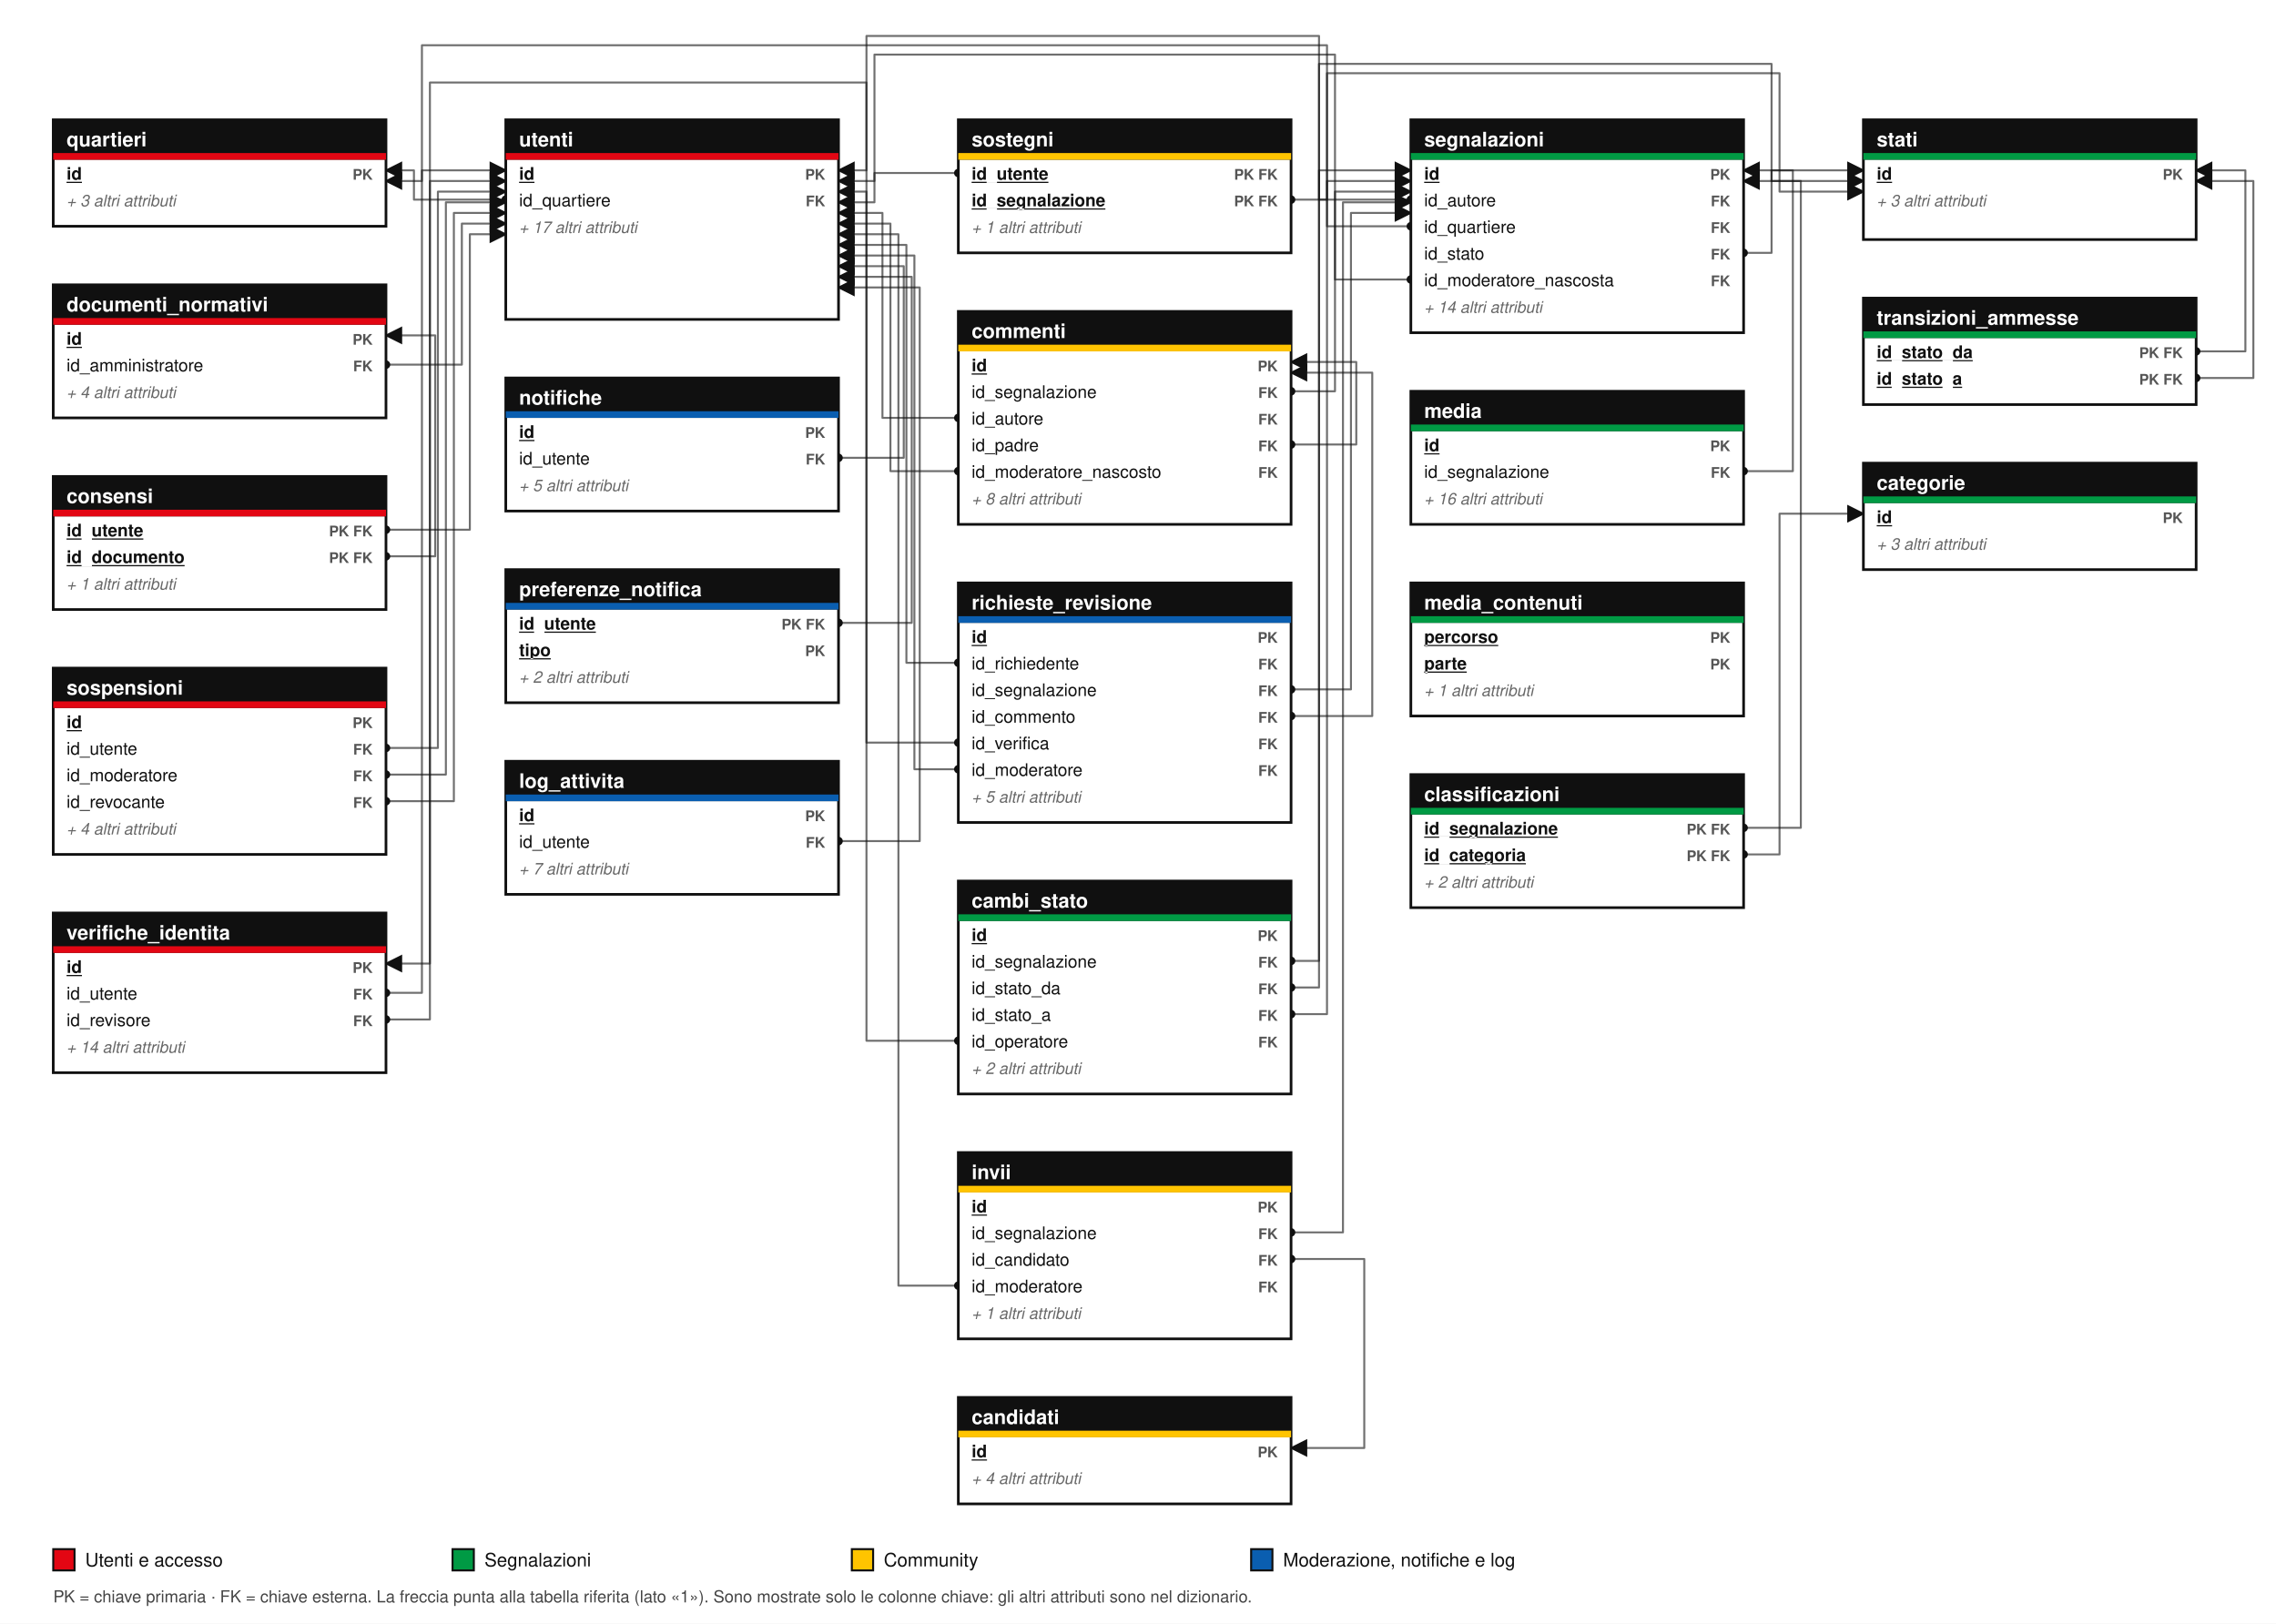
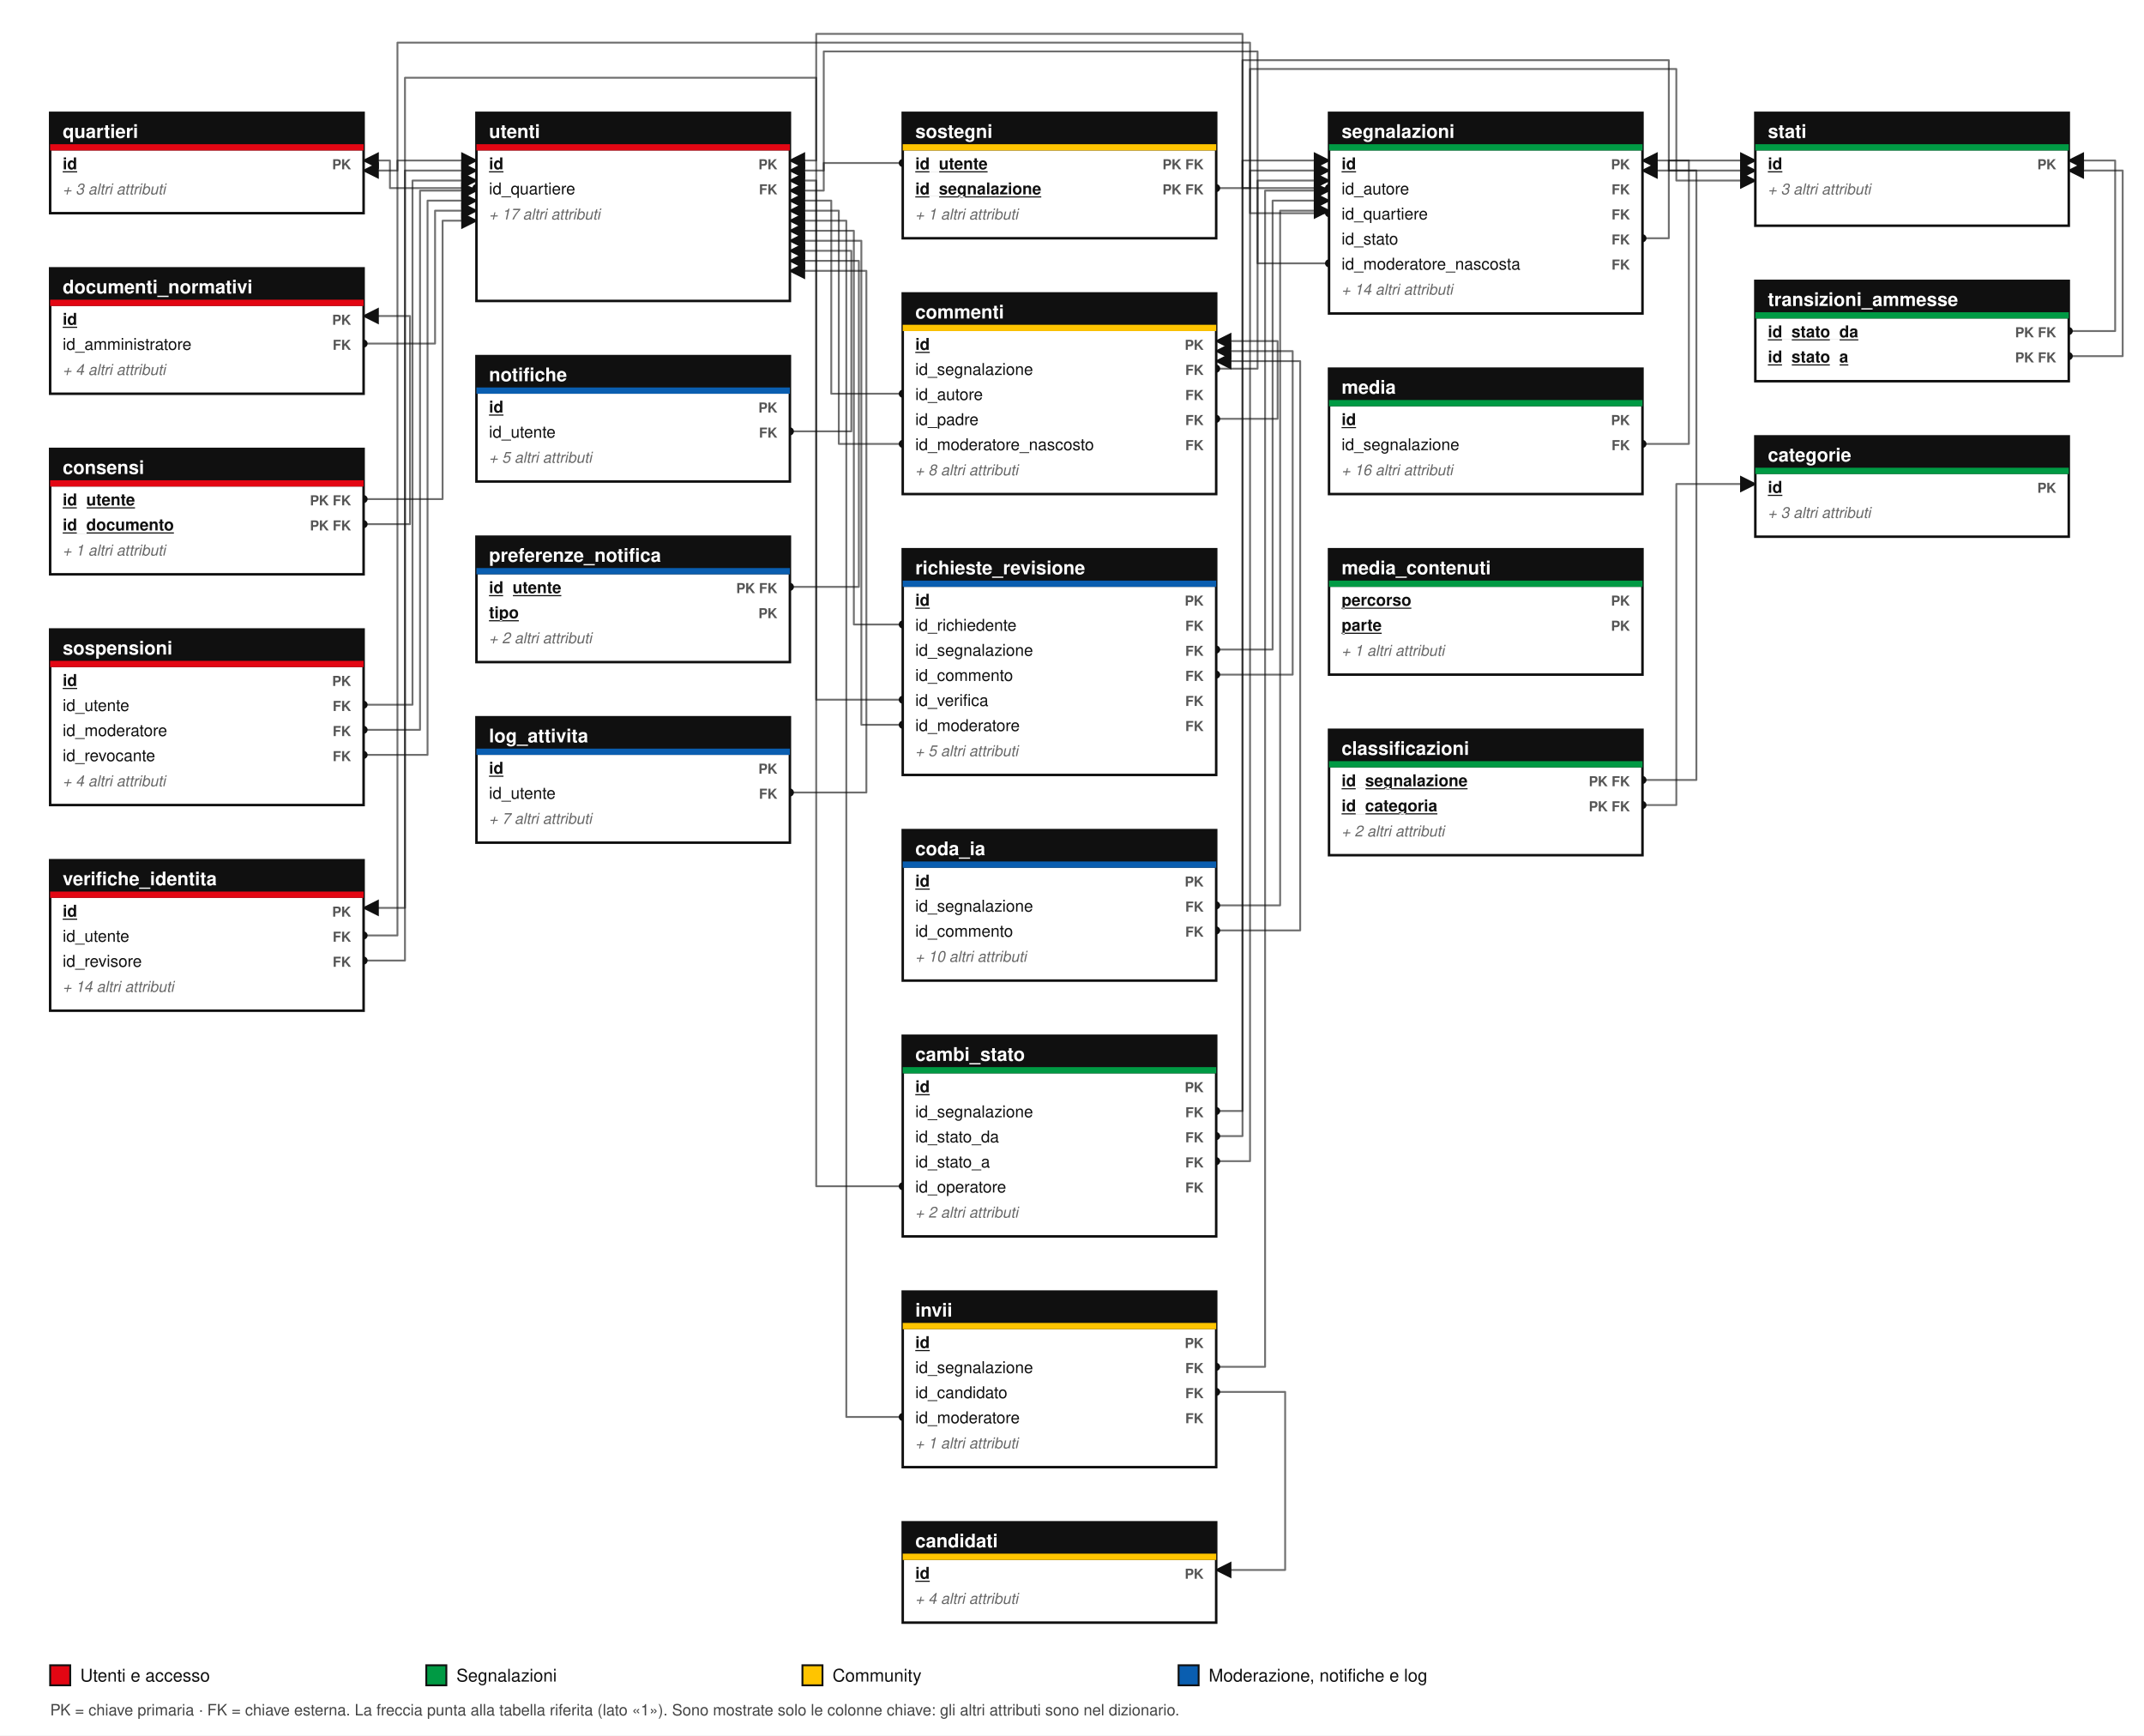
- <svg xmlns="http://www.w3.org/2000/svg" viewBox="0 0 1710 1220" width="1710" height="1220" font-family="Helvetica, Arial, sans-serif">
-   <rect width="1710" height="1220" fill="#ffffff" />
+ <svg xmlns="http://www.w3.org/2000/svg" viewBox="0 0 1710 1384" width="1710" height="1384" font-family="Helvetica, Arial, sans-serif">
+   <rect width="1710" height="1384" fill="#ffffff" />
  <defs>
    <marker id="fr" viewBox="0 0 10 10" refX="9" refY="5" markerWidth="9" markerHeight="9" orient="auto">
      <path d="M0,0 L10,5 L0,10 z" fill="#101010" />
    </marker>
  </defs>
-   <rect x="40" y="1164" width="16" height="16" fill="#e30613" stroke="#101010" stroke-width="1.5" />
-   <text x="64" y="1177" font-size="14" fill="#101010">Utenti e accesso</text>
-   <rect x="340" y="1164" width="16" height="16" fill="#009a44" stroke="#101010" stroke-width="1.5" />
-   <text x="364" y="1177" font-size="14" fill="#101010">Segnalazioni</text>
-   <rect x="640" y="1164" width="16" height="16" fill="#ffc400" stroke="#101010" stroke-width="1.5" />
-   <text x="664" y="1177" font-size="14" fill="#101010">Community</text>
-   <rect x="940" y="1164" width="16" height="16" fill="#0a5eb0" stroke="#101010" stroke-width="1.5" />
-   <text x="964" y="1177" font-size="14" fill="#101010">Moderazione, notifiche e log</text>
-   <text x="40" y="1204" font-size="12.5" fill="#444">PK = chiave primaria · FK = chiave esterna. La freccia punta alla tabella riferita (lato «1»). Sono mostrate solo le colonne chiave: gli altri attributi sono nel dizionario.</text>
+   <rect x="40" y="1328" width="16" height="16" fill="#e30613" stroke="#101010" stroke-width="1.5" />
+   <text x="64" y="1341" font-size="14" fill="#101010">Utenti e accesso</text>
+   <rect x="340" y="1328" width="16" height="16" fill="#009a44" stroke="#101010" stroke-width="1.5" />
+   <text x="364" y="1341" font-size="14" fill="#101010">Segnalazioni</text>
+   <rect x="640" y="1328" width="16" height="16" fill="#ffc400" stroke="#101010" stroke-width="1.5" />
+   <text x="664" y="1341" font-size="14" fill="#101010">Community</text>
+   <rect x="940" y="1328" width="16" height="16" fill="#0a5eb0" stroke="#101010" stroke-width="1.5" />
+   <text x="964" y="1341" font-size="14" fill="#101010">Moderazione, notifiche e log</text>
+   <text x="40" y="1368" font-size="12.5" fill="#444">PK = chiave primaria · FK = chiave esterna. La freccia punta alla tabella riferita (lato «1»). Sono mostrate solo le colonne chiave: gli altri attributi sono nel dizionario.</text>
  <path d="M380.0,150.0 L311.0,150.0 L311.0,128.0 L290.0,128.0" fill="none" stroke="#101010" stroke-opacity=".6" stroke-width="1.5" stroke-linejoin="round" marker-end="url(#fr)" />
  <circle cx="380.0" cy="150.0" r="3.2" fill="#101010" />
  <path d="M290.0,746.0 L317.0,746.0 L317.0,128.0 L380.0,128.0" fill="none" stroke="#101010" stroke-opacity=".6" stroke-width="1.5" stroke-linejoin="round" marker-end="url(#fr)" />
  <circle cx="290.0" cy="746.0" r="3.2" fill="#101010" />
  <path d="M290.0,766.0 L323.0,766.0 L323.0,136.0 L380.0,136.0" fill="none" stroke="#101010" stroke-opacity=".6" stroke-width="1.5" stroke-linejoin="round" marker-end="url(#fr)" />
  <circle cx="290.0" cy="766.0" r="3.2" fill="#101010" />
  <path d="M290.0,562.0 L329.0,562.0 L329.0,144.0 L380.0,144.0" fill="none" stroke="#101010" stroke-opacity=".6" stroke-width="1.5" stroke-linejoin="round" marker-end="url(#fr)" />
  <circle cx="290.0" cy="562.0" r="3.2" fill="#101010" />
  <path d="M290.0,582.0 L335.0,582.0 L335.0,152.0 L380.0,152.0" fill="none" stroke="#101010" stroke-opacity=".6" stroke-width="1.5" stroke-linejoin="round" marker-end="url(#fr)" />
  <circle cx="290.0" cy="582.0" r="3.2" fill="#101010" />
  <path d="M290.0,602.0 L341.0,602.0 L341.0,160.0 L380.0,160.0" fill="none" stroke="#101010" stroke-opacity=".6" stroke-width="1.5" stroke-linejoin="round" marker-end="url(#fr)" />
  <circle cx="290.0" cy="602.0" r="3.2" fill="#101010" />
  <path d="M290.0,274.0 L347.0,274.0 L347.0,168.0 L380.0,168.0" fill="none" stroke="#101010" stroke-opacity=".6" stroke-width="1.5" stroke-linejoin="round" marker-end="url(#fr)" />
  <circle cx="290.0" cy="274.0" r="3.2" fill="#101010" />
  <path d="M290.0,398.0 L353.0,398.0 L353.0,176.0 L380.0,176.0" fill="none" stroke="#101010" stroke-opacity=".6" stroke-width="1.5" stroke-linejoin="round" marker-end="url(#fr)" />
  <circle cx="290.0" cy="398.0" r="3.2" fill="#101010" />
  <path d="M290.0,418.0 L327.0,418.0 L327.0,252.0 L290.0,252.0" fill="none" stroke="#101010" stroke-opacity=".6" stroke-width="1.5" stroke-linejoin="round" marker-end="url(#fr)" />
  <circle cx="290.0" cy="418.0" r="3.2" fill="#101010" />
  <path d="M1650.0,264.0 L1687.0,264.0 L1687.0,128.0 L1650.0,128.0" fill="none" stroke="#101010" stroke-opacity=".6" stroke-width="1.5" stroke-linejoin="round" marker-end="url(#fr)" />
  <circle cx="1650.0" cy="264.0" r="3.2" fill="#101010" />
  <path d="M1650.0,284.0 L1693.0,284.0 L1693.0,136.0 L1650.0,136.0" fill="none" stroke="#101010" stroke-opacity=".6" stroke-width="1.5" stroke-linejoin="round" marker-end="url(#fr)" />
  <circle cx="1650.0" cy="284.0" r="3.2" fill="#101010" />
  <path d="M1060.0,150.0 L991.0,150.0 L991.0,27.0 L651.0,27.0 L651.0,128.0 L630.0,128.0" fill="none" stroke="#101010" stroke-opacity=".6" stroke-width="1.5" stroke-linejoin="round" marker-end="url(#fr)" />
  <circle cx="1060.0" cy="150.0" r="3.2" fill="#101010" />
  <path d="M1060.0,170.0 L997.0,170.0 L997.0,34.0 L317.0,34.0 L317.0,136.0 L290.0,136.0" fill="none" stroke="#101010" stroke-opacity=".6" stroke-width="1.5" stroke-linejoin="round" marker-end="url(#fr)" />
  <circle cx="1060.0" cy="170.0" r="3.2" fill="#101010" />
  <path d="M1310.0,190.0 L1331.0,190.0 L1331.0,128.0 L1400.0,128.0" fill="none" stroke="#101010" stroke-opacity=".6" stroke-width="1.5" stroke-linejoin="round" marker-end="url(#fr)" />
  <circle cx="1310.0" cy="190.0" r="3.2" fill="#101010" />
  <path d="M1060.0,210.0 L1003.0,210.0 L1003.0,41.0 L657.0,41.0 L657.0,136.0 L630.0,136.0" fill="none" stroke="#101010" stroke-opacity=".6" stroke-width="1.5" stroke-linejoin="round" marker-end="url(#fr)" />
  <circle cx="1060.0" cy="210.0" r="3.2" fill="#101010" />
  <path d="M1310.0,354.0 L1347.0,354.0 L1347.0,128.0 L1310.0,128.0" fill="none" stroke="#101010" stroke-opacity=".6" stroke-width="1.5" stroke-linejoin="round" marker-end="url(#fr)" />
  <circle cx="1310.0" cy="354.0" r="3.2" fill="#101010" />
  <path d="M1310.0,622.0 L1353.0,622.0 L1353.0,136.0 L1310.0,136.0" fill="none" stroke="#101010" stroke-opacity=".6" stroke-width="1.5" stroke-linejoin="round" marker-end="url(#fr)" />
  <circle cx="1310.0" cy="622.0" r="3.2" fill="#101010" />
  <path d="M1310.0,642.0 L1337.0,642.0 L1337.0,386.0 L1400.0,386.0" fill="none" stroke="#101010" stroke-opacity=".6" stroke-width="1.5" stroke-linejoin="round" marker-end="url(#fr)" />
  <circle cx="1310.0" cy="642.0" r="3.2" fill="#101010" />
-   <path d="M970.0,722.0 L991.0,722.0 L991.0,128.0 L1060.0,128.0" fill="none" stroke="#101010" stroke-opacity=".6" stroke-width="1.5" stroke-linejoin="round" marker-end="url(#fr)" />
-   <circle cx="970.0" cy="722.0" r="3.2" fill="#101010" />
-   <path d="M970.0,742.0 L991.0,742.0 L991.0,48.0 L1331.0,48.0 L1331.0,136.0 L1400.0,136.0" fill="none" stroke="#101010" stroke-opacity=".6" stroke-width="1.5" stroke-linejoin="round" marker-end="url(#fr)" />
-   <circle cx="970.0" cy="742.0" r="3.2" fill="#101010" />
-   <path d="M970.0,762.0 L997.0,762.0 L997.0,55.0 L1337.0,55.0 L1337.0,144.0 L1400.0,144.0" fill="none" stroke="#101010" stroke-opacity=".6" stroke-width="1.5" stroke-linejoin="round" marker-end="url(#fr)" />
-   <circle cx="970.0" cy="762.0" r="3.2" fill="#101010" />
-   <path d="M720.0,782.0 L651.0,782.0 L651.0,144.0 L630.0,144.0" fill="none" stroke="#101010" stroke-opacity=".6" stroke-width="1.5" stroke-linejoin="round" marker-end="url(#fr)" />
-   <circle cx="720.0" cy="782.0" r="3.2" fill="#101010" />
+   <path d="M970.0,886.0 L991.0,886.0 L991.0,128.0 L1060.0,128.0" fill="none" stroke="#101010" stroke-opacity=".6" stroke-width="1.5" stroke-linejoin="round" marker-end="url(#fr)" />
+   <circle cx="970.0" cy="886.0" r="3.2" fill="#101010" />
+   <path d="M970.0,906.0 L991.0,906.0 L991.0,48.0 L1331.0,48.0 L1331.0,136.0 L1400.0,136.0" fill="none" stroke="#101010" stroke-opacity=".6" stroke-width="1.5" stroke-linejoin="round" marker-end="url(#fr)" />
+   <circle cx="970.0" cy="906.0" r="3.2" fill="#101010" />
+   <path d="M970.0,926.0 L997.0,926.0 L997.0,55.0 L1337.0,55.0 L1337.0,144.0 L1400.0,144.0" fill="none" stroke="#101010" stroke-opacity=".6" stroke-width="1.5" stroke-linejoin="round" marker-end="url(#fr)" />
+   <circle cx="970.0" cy="926.0" r="3.2" fill="#101010" />
+   <path d="M720.0,946.0 L651.0,946.0 L651.0,144.0 L630.0,144.0" fill="none" stroke="#101010" stroke-opacity=".6" stroke-width="1.5" stroke-linejoin="round" marker-end="url(#fr)" />
+   <circle cx="720.0" cy="946.0" r="3.2" fill="#101010" />
  <path d="M720.0,130.0 L657.0,130.0 L657.0,152.0 L630.0,152.0" fill="none" stroke="#101010" stroke-opacity=".6" stroke-width="1.5" stroke-linejoin="round" marker-end="url(#fr)" />
  <circle cx="720.0" cy="130.0" r="3.2" fill="#101010" />
  <path d="M970.0,150.0 L997.0,150.0 L997.0,136.0 L1060.0,136.0" fill="none" stroke="#101010" stroke-opacity=".6" stroke-width="1.5" stroke-linejoin="round" marker-end="url(#fr)" />
  <circle cx="970.0" cy="150.0" r="3.2" fill="#101010" />
  <path d="M970.0,294.0 L1003.0,294.0 L1003.0,144.0 L1060.0,144.0" fill="none" stroke="#101010" stroke-opacity=".6" stroke-width="1.5" stroke-linejoin="round" marker-end="url(#fr)" />
  <circle cx="970.0" cy="294.0" r="3.2" fill="#101010" />
  <path d="M720.0,314.0 L663.0,314.0 L663.0,160.0 L630.0,160.0" fill="none" stroke="#101010" stroke-opacity=".6" stroke-width="1.5" stroke-linejoin="round" marker-end="url(#fr)" />
  <circle cx="720.0" cy="314.0" r="3.2" fill="#101010" />
  <path d="M970.0,334.0 L1019.0,334.0 L1019.0,272.0 L970.0,272.0" fill="none" stroke="#101010" stroke-opacity=".6" stroke-width="1.5" stroke-linejoin="round" marker-end="url(#fr)" />
  <circle cx="970.0" cy="334.0" r="3.2" fill="#101010" />
  <path d="M720.0,354.0 L669.0,354.0 L669.0,168.0 L630.0,168.0" fill="none" stroke="#101010" stroke-opacity=".6" stroke-width="1.5" stroke-linejoin="round" marker-end="url(#fr)" />
  <circle cx="720.0" cy="354.0" r="3.2" fill="#101010" />
-   <path d="M970.0,926.0 L1009.0,926.0 L1009.0,152.0 L1060.0,152.0" fill="none" stroke="#101010" stroke-opacity=".6" stroke-width="1.5" stroke-linejoin="round" marker-end="url(#fr)" />
-   <circle cx="970.0" cy="926.0" r="3.2" fill="#101010" />
-   <path d="M970.0,946.0 L1025.0,946.0 L1025.0,1088.0 L970.0,1088.0" fill="none" stroke="#101010" stroke-opacity=".6" stroke-width="1.5" stroke-linejoin="round" marker-end="url(#fr)" />
-   <circle cx="970.0" cy="946.0" r="3.2" fill="#101010" />
-   <path d="M720.0,966.0 L675.0,966.0 L675.0,176.0 L630.0,176.0" fill="none" stroke="#101010" stroke-opacity=".6" stroke-width="1.5" stroke-linejoin="round" marker-end="url(#fr)" />
-   <circle cx="720.0" cy="966.0" r="3.2" fill="#101010" />
+   <path d="M970.0,1090.0 L1009.0,1090.0 L1009.0,152.0 L1060.0,152.0" fill="none" stroke="#101010" stroke-opacity=".6" stroke-width="1.5" stroke-linejoin="round" marker-end="url(#fr)" />
+   <circle cx="970.0" cy="1090.0" r="3.2" fill="#101010" />
+   <path d="M970.0,1110.0 L1025.0,1110.0 L1025.0,1252.0 L970.0,1252.0" fill="none" stroke="#101010" stroke-opacity=".6" stroke-width="1.5" stroke-linejoin="round" marker-end="url(#fr)" />
+   <circle cx="970.0" cy="1110.0" r="3.2" fill="#101010" />
+   <path d="M720.0,1130.0 L675.0,1130.0 L675.0,176.0 L630.0,176.0" fill="none" stroke="#101010" stroke-opacity=".6" stroke-width="1.5" stroke-linejoin="round" marker-end="url(#fr)" />
+   <circle cx="720.0" cy="1130.0" r="3.2" fill="#101010" />
  <path d="M720.0,498.0 L681.0,498.0 L681.0,184.0 L630.0,184.0" fill="none" stroke="#101010" stroke-opacity=".6" stroke-width="1.5" stroke-linejoin="round" marker-end="url(#fr)" />
  <circle cx="720.0" cy="498.0" r="3.2" fill="#101010" />
  <path d="M970.0,518.0 L1015.0,518.0 L1015.0,160.0 L1060.0,160.0" fill="none" stroke="#101010" stroke-opacity=".6" stroke-width="1.5" stroke-linejoin="round" marker-end="url(#fr)" />
  <circle cx="970.0" cy="518.0" r="3.2" fill="#101010" />
  <path d="M970.0,538.0 L1031.0,538.0 L1031.0,280.0 L970.0,280.0" fill="none" stroke="#101010" stroke-opacity=".6" stroke-width="1.5" stroke-linejoin="round" marker-end="url(#fr)" />
  <circle cx="970.0" cy="538.0" r="3.2" fill="#101010" />
  <path d="M720.0,558.0 L651.0,558.0 L651.0,62.0 L323.0,62.0 L323.0,724.0 L290.0,724.0" fill="none" stroke="#101010" stroke-opacity=".6" stroke-width="1.5" stroke-linejoin="round" marker-end="url(#fr)" />
  <circle cx="720.0" cy="558.0" r="3.2" fill="#101010" />
  <path d="M720.0,578.0 L687.0,578.0 L687.0,192.0 L630.0,192.0" fill="none" stroke="#101010" stroke-opacity=".6" stroke-width="1.5" stroke-linejoin="round" marker-end="url(#fr)" />
  <circle cx="720.0" cy="578.0" r="3.2" fill="#101010" />
+   <path d="M970.0,722.0 L1021.0,722.0 L1021.0,168.0 L1060.0,168.0" fill="none" stroke="#101010" stroke-opacity=".6" stroke-width="1.5" stroke-linejoin="round" marker-end="url(#fr)" />
+   <circle cx="970.0" cy="722.0" r="3.2" fill="#101010" />
+   <path d="M970.0,742.0 L1037.0,742.0 L1037.0,288.0 L970.0,288.0" fill="none" stroke="#101010" stroke-opacity=".6" stroke-width="1.5" stroke-linejoin="round" marker-end="url(#fr)" />
+   <circle cx="970.0" cy="742.0" r="3.2" fill="#101010" />
  <path d="M630.0,344.0 L679.0,344.0 L679.0,200.0 L630.0,200.0" fill="none" stroke="#101010" stroke-opacity=".6" stroke-width="1.5" stroke-linejoin="round" marker-end="url(#fr)" />
  <circle cx="630.0" cy="344.0" r="3.2" fill="#101010" />
  <path d="M630.0,468.0 L685.0,468.0 L685.0,208.0 L630.0,208.0" fill="none" stroke="#101010" stroke-opacity=".6" stroke-width="1.5" stroke-linejoin="round" marker-end="url(#fr)" />
  <circle cx="630.0" cy="468.0" r="3.2" fill="#101010" />
  <path d="M630.0,632.0 L691.0,632.0 L691.0,216.0 L630.0,216.0" fill="none" stroke="#101010" stroke-opacity=".6" stroke-width="1.5" stroke-linejoin="round" marker-end="url(#fr)" />
  <circle cx="630.0" cy="632.0" r="3.2" fill="#101010" />
  <rect x="40" y="90" width="250" height="80" fill="#ffffff" stroke="#101010" stroke-width="2" />
  <rect x="40" y="90" width="250" height="30" fill="#101010" />
  <rect x="40" y="115" width="250" height="5" fill="#e30613" />
  <text x="50" y="110" font-size="15" font-weight="700" fill="#ffffff">quartieri</text>
  <text x="50" y="135" font-size="13" font-weight="700" fill="#101010" text-decoration="underline">id</text>
  <text x="280" y="135" font-size="11" font-weight="700" text-anchor="end" fill="#555">PK</text>
  <text x="50" y="155" font-size="12" fill="#666" font-style="italic">+ 3 altri attributi</text>
  <rect x="40" y="214" width="250" height="100" fill="#ffffff" stroke="#101010" stroke-width="2" />
  <rect x="40" y="214" width="250" height="30" fill="#101010" />
  <rect x="40" y="239" width="250" height="5" fill="#e30613" />
  <text x="50" y="234" font-size="15" font-weight="700" fill="#ffffff">documenti_normativi</text>
  <text x="50" y="259" font-size="13" font-weight="700" fill="#101010" text-decoration="underline">id</text>
  <text x="280" y="259" font-size="11" font-weight="700" text-anchor="end" fill="#555">PK</text>
  <text x="50" y="279" font-size="13" font-weight="400" fill="#101010">id_amministratore</text>
  <text x="280" y="279" font-size="11" font-weight="700" text-anchor="end" fill="#555">FK</text>
  <text x="50" y="299" font-size="12" fill="#666" font-style="italic">+ 4 altri attributi</text>
  <rect x="40" y="358" width="250" height="100" fill="#ffffff" stroke="#101010" stroke-width="2" />
  <rect x="40" y="358" width="250" height="30" fill="#101010" />
  <rect x="40" y="383" width="250" height="5" fill="#e30613" />
  <text x="50" y="378" font-size="15" font-weight="700" fill="#ffffff">consensi</text>
  <text x="50" y="403" font-size="13" font-weight="700" fill="#101010" text-decoration="underline">id_utente</text>
  <text x="280" y="403" font-size="11" font-weight="700" text-anchor="end" fill="#555">PK FK</text>
  <text x="50" y="423" font-size="13" font-weight="700" fill="#101010" text-decoration="underline">id_documento</text>
  <text x="280" y="423" font-size="11" font-weight="700" text-anchor="end" fill="#555">PK FK</text>
  <text x="50" y="443" font-size="12" fill="#666" font-style="italic">+ 1 altri attributi</text>
  <rect x="40" y="502" width="250" height="140" fill="#ffffff" stroke="#101010" stroke-width="2" />
  <rect x="40" y="502" width="250" height="30" fill="#101010" />
  <rect x="40" y="527" width="250" height="5" fill="#e30613" />
  <text x="50" y="522" font-size="15" font-weight="700" fill="#ffffff">sospensioni</text>
  <text x="50" y="547" font-size="13" font-weight="700" fill="#101010" text-decoration="underline">id</text>
  <text x="280" y="547" font-size="11" font-weight="700" text-anchor="end" fill="#555">PK</text>
  <text x="50" y="567" font-size="13" font-weight="400" fill="#101010">id_utente</text>
  <text x="280" y="567" font-size="11" font-weight="700" text-anchor="end" fill="#555">FK</text>
  <text x="50" y="587" font-size="13" font-weight="400" fill="#101010">id_moderatore</text>
  <text x="280" y="587" font-size="11" font-weight="700" text-anchor="end" fill="#555">FK</text>
  <text x="50" y="607" font-size="13" font-weight="400" fill="#101010">id_revocante</text>
  <text x="280" y="607" font-size="11" font-weight="700" text-anchor="end" fill="#555">FK</text>
  <text x="50" y="627" font-size="12" fill="#666" font-style="italic">+ 4 altri attributi</text>
  <rect x="40" y="686" width="250" height="120" fill="#ffffff" stroke="#101010" stroke-width="2" />
  <rect x="40" y="686" width="250" height="30" fill="#101010" />
  <rect x="40" y="711" width="250" height="5" fill="#e30613" />
  <text x="50" y="706" font-size="15" font-weight="700" fill="#ffffff">verifiche_identita</text>
  <text x="50" y="731" font-size="13" font-weight="700" fill="#101010" text-decoration="underline">id</text>
  <text x="280" y="731" font-size="11" font-weight="700" text-anchor="end" fill="#555">PK</text>
  <text x="50" y="751" font-size="13" font-weight="400" fill="#101010">id_utente</text>
  <text x="280" y="751" font-size="11" font-weight="700" text-anchor="end" fill="#555">FK</text>
  <text x="50" y="771" font-size="13" font-weight="400" fill="#101010">id_revisore</text>
  <text x="280" y="771" font-size="11" font-weight="700" text-anchor="end" fill="#555">FK</text>
  <text x="50" y="791" font-size="12" fill="#666" font-style="italic">+ 14 altri attributi</text>
  <rect x="380" y="90" width="250" height="150" fill="#ffffff" stroke="#101010" stroke-width="2" />
  <rect x="380" y="90" width="250" height="30" fill="#101010" />
  <rect x="380" y="115" width="250" height="5" fill="#e30613" />
  <text x="390" y="110" font-size="15" font-weight="700" fill="#ffffff">utenti</text>
  <text x="390" y="135" font-size="13" font-weight="700" fill="#101010" text-decoration="underline">id</text>
  <text x="620" y="135" font-size="11" font-weight="700" text-anchor="end" fill="#555">PK</text>
  <text x="390" y="155" font-size="13" font-weight="400" fill="#101010">id_quartiere</text>
  <text x="620" y="155" font-size="11" font-weight="700" text-anchor="end" fill="#555">FK</text>
  <text x="390" y="175" font-size="12" fill="#666" font-style="italic">+ 17 altri attributi</text>
  <rect x="380" y="284" width="250" height="100" fill="#ffffff" stroke="#101010" stroke-width="2" />
  <rect x="380" y="284" width="250" height="30" fill="#101010" />
  <rect x="380" y="309" width="250" height="5" fill="#0a5eb0" />
  <text x="390" y="304" font-size="15" font-weight="700" fill="#ffffff">notifiche</text>
  <text x="390" y="329" font-size="13" font-weight="700" fill="#101010" text-decoration="underline">id</text>
  <text x="620" y="329" font-size="11" font-weight="700" text-anchor="end" fill="#555">PK</text>
  <text x="390" y="349" font-size="13" font-weight="400" fill="#101010">id_utente</text>
  <text x="620" y="349" font-size="11" font-weight="700" text-anchor="end" fill="#555">FK</text>
  <text x="390" y="369" font-size="12" fill="#666" font-style="italic">+ 5 altri attributi</text>
  <rect x="380" y="428" width="250" height="100" fill="#ffffff" stroke="#101010" stroke-width="2" />
  <rect x="380" y="428" width="250" height="30" fill="#101010" />
  <rect x="380" y="453" width="250" height="5" fill="#0a5eb0" />
  <text x="390" y="448" font-size="15" font-weight="700" fill="#ffffff">preferenze_notifica</text>
  <text x="390" y="473" font-size="13" font-weight="700" fill="#101010" text-decoration="underline">id_utente</text>
  <text x="620" y="473" font-size="11" font-weight="700" text-anchor="end" fill="#555">PK FK</text>
  <text x="390" y="493" font-size="13" font-weight="700" fill="#101010" text-decoration="underline">tipo</text>
  <text x="620" y="493" font-size="11" font-weight="700" text-anchor="end" fill="#555">PK</text>
  <text x="390" y="513" font-size="12" fill="#666" font-style="italic">+ 2 altri attributi</text>
  <rect x="380" y="572" width="250" height="100" fill="#ffffff" stroke="#101010" stroke-width="2" />
  <rect x="380" y="572" width="250" height="30" fill="#101010" />
  <rect x="380" y="597" width="250" height="5" fill="#0a5eb0" />
  <text x="390" y="592" font-size="15" font-weight="700" fill="#ffffff">log_attivita</text>
  <text x="390" y="617" font-size="13" font-weight="700" fill="#101010" text-decoration="underline">id</text>
  <text x="620" y="617" font-size="11" font-weight="700" text-anchor="end" fill="#555">PK</text>
  <text x="390" y="637" font-size="13" font-weight="400" fill="#101010">id_utente</text>
  <text x="620" y="637" font-size="11" font-weight="700" text-anchor="end" fill="#555">FK</text>
  <text x="390" y="657" font-size="12" fill="#666" font-style="italic">+ 7 altri attributi</text>
  <rect x="720" y="90" width="250" height="100" fill="#ffffff" stroke="#101010" stroke-width="2" />
  <rect x="720" y="90" width="250" height="30" fill="#101010" />
  <rect x="720" y="115" width="250" height="5" fill="#ffc400" />
  <text x="730" y="110" font-size="15" font-weight="700" fill="#ffffff">sostegni</text>
  <text x="730" y="135" font-size="13" font-weight="700" fill="#101010" text-decoration="underline">id_utente</text>
  <text x="960" y="135" font-size="11" font-weight="700" text-anchor="end" fill="#555">PK FK</text>
  <text x="730" y="155" font-size="13" font-weight="700" fill="#101010" text-decoration="underline">id_segnalazione</text>
  <text x="960" y="155" font-size="11" font-weight="700" text-anchor="end" fill="#555">PK FK</text>
  <text x="730" y="175" font-size="12" fill="#666" font-style="italic">+ 1 altri attributi</text>
  <rect x="720" y="234" width="250" height="160" fill="#ffffff" stroke="#101010" stroke-width="2" />
  <rect x="720" y="234" width="250" height="30" fill="#101010" />
  <rect x="720" y="259" width="250" height="5" fill="#ffc400" />
  <text x="730" y="254" font-size="15" font-weight="700" fill="#ffffff">commenti</text>
  <text x="730" y="279" font-size="13" font-weight="700" fill="#101010" text-decoration="underline">id</text>
  <text x="960" y="279" font-size="11" font-weight="700" text-anchor="end" fill="#555">PK</text>
  <text x="730" y="299" font-size="13" font-weight="400" fill="#101010">id_segnalazione</text>
  <text x="960" y="299" font-size="11" font-weight="700" text-anchor="end" fill="#555">FK</text>
  <text x="730" y="319" font-size="13" font-weight="400" fill="#101010">id_autore</text>
  <text x="960" y="319" font-size="11" font-weight="700" text-anchor="end" fill="#555">FK</text>
  <text x="730" y="339" font-size="13" font-weight="400" fill="#101010">id_padre</text>
  <text x="960" y="339" font-size="11" font-weight="700" text-anchor="end" fill="#555">FK</text>
  <text x="730" y="359" font-size="13" font-weight="400" fill="#101010">id_moderatore_nascosto</text>
  <text x="960" y="359" font-size="11" font-weight="700" text-anchor="end" fill="#555">FK</text>
  <text x="730" y="379" font-size="12" fill="#666" font-style="italic">+ 8 altri attributi</text>
  <rect x="720" y="438" width="250" height="180" fill="#ffffff" stroke="#101010" stroke-width="2" />
  <rect x="720" y="438" width="250" height="30" fill="#101010" />
  <rect x="720" y="463" width="250" height="5" fill="#0a5eb0" />
  <text x="730" y="458" font-size="15" font-weight="700" fill="#ffffff">richieste_revisione</text>
  <text x="730" y="483" font-size="13" font-weight="700" fill="#101010" text-decoration="underline">id</text>
  <text x="960" y="483" font-size="11" font-weight="700" text-anchor="end" fill="#555">PK</text>
  <text x="730" y="503" font-size="13" font-weight="400" fill="#101010">id_richiedente</text>
  <text x="960" y="503" font-size="11" font-weight="700" text-anchor="end" fill="#555">FK</text>
  <text x="730" y="523" font-size="13" font-weight="400" fill="#101010">id_segnalazione</text>
  <text x="960" y="523" font-size="11" font-weight="700" text-anchor="end" fill="#555">FK</text>
  <text x="730" y="543" font-size="13" font-weight="400" fill="#101010">id_commento</text>
  <text x="960" y="543" font-size="11" font-weight="700" text-anchor="end" fill="#555">FK</text>
  <text x="730" y="563" font-size="13" font-weight="400" fill="#101010">id_verifica</text>
  <text x="960" y="563" font-size="11" font-weight="700" text-anchor="end" fill="#555">FK</text>
  <text x="730" y="583" font-size="13" font-weight="400" fill="#101010">id_moderatore</text>
  <text x="960" y="583" font-size="11" font-weight="700" text-anchor="end" fill="#555">FK</text>
  <text x="730" y="603" font-size="12" fill="#666" font-style="italic">+ 5 altri attributi</text>
-   <rect x="720" y="662" width="250" height="160" fill="#ffffff" stroke="#101010" stroke-width="2" />
+   <rect x="720" y="662" width="250" height="120" fill="#ffffff" stroke="#101010" stroke-width="2" />
  <rect x="720" y="662" width="250" height="30" fill="#101010" />
-   <rect x="720" y="687" width="250" height="5" fill="#009a44" />
-   <text x="730" y="682" font-size="15" font-weight="700" fill="#ffffff">cambi_stato</text>
+   <rect x="720" y="687" width="250" height="5" fill="#0a5eb0" />
+   <text x="730" y="682" font-size="15" font-weight="700" fill="#ffffff">coda_ia</text>
  <text x="730" y="707" font-size="13" font-weight="700" fill="#101010" text-decoration="underline">id</text>
  <text x="960" y="707" font-size="11" font-weight="700" text-anchor="end" fill="#555">PK</text>
  <text x="730" y="727" font-size="13" font-weight="400" fill="#101010">id_segnalazione</text>
  <text x="960" y="727" font-size="11" font-weight="700" text-anchor="end" fill="#555">FK</text>
-   <text x="730" y="747" font-size="13" font-weight="400" fill="#101010">id_stato_da</text>
+   <text x="730" y="747" font-size="13" font-weight="400" fill="#101010">id_commento</text>
  <text x="960" y="747" font-size="11" font-weight="700" text-anchor="end" fill="#555">FK</text>
-   <text x="730" y="767" font-size="13" font-weight="400" fill="#101010">id_stato_a</text>
-   <text x="960" y="767" font-size="11" font-weight="700" text-anchor="end" fill="#555">FK</text>
-   <text x="730" y="787" font-size="13" font-weight="400" fill="#101010">id_operatore</text>
-   <text x="960" y="787" font-size="11" font-weight="700" text-anchor="end" fill="#555">FK</text>
-   <text x="730" y="807" font-size="12" fill="#666" font-style="italic">+ 2 altri attributi</text>
-   <rect x="720" y="866" width="250" height="140" fill="#ffffff" stroke="#101010" stroke-width="2" />
-   <rect x="720" y="866" width="250" height="30" fill="#101010" />
-   <rect x="720" y="891" width="250" height="5" fill="#ffc400" />
-   <text x="730" y="886" font-size="15" font-weight="700" fill="#ffffff">invii</text>
-   <text x="730" y="911" font-size="13" font-weight="700" fill="#101010" text-decoration="underline">id</text>
-   <text x="960" y="911" font-size="11" font-weight="700" text-anchor="end" fill="#555">PK</text>
-   <text x="730" y="931" font-size="13" font-weight="400" fill="#101010">id_segnalazione</text>
+   <text x="730" y="767" font-size="12" fill="#666" font-style="italic">+ 10 altri attributi</text>
+   <rect x="720" y="826" width="250" height="160" fill="#ffffff" stroke="#101010" stroke-width="2" />
+   <rect x="720" y="826" width="250" height="30" fill="#101010" />
+   <rect x="720" y="851" width="250" height="5" fill="#009a44" />
+   <text x="730" y="846" font-size="15" font-weight="700" fill="#ffffff">cambi_stato</text>
+   <text x="730" y="871" font-size="13" font-weight="700" fill="#101010" text-decoration="underline">id</text>
+   <text x="960" y="871" font-size="11" font-weight="700" text-anchor="end" fill="#555">PK</text>
+   <text x="730" y="891" font-size="13" font-weight="400" fill="#101010">id_segnalazione</text>
+   <text x="960" y="891" font-size="11" font-weight="700" text-anchor="end" fill="#555">FK</text>
+   <text x="730" y="911" font-size="13" font-weight="400" fill="#101010">id_stato_da</text>
+   <text x="960" y="911" font-size="11" font-weight="700" text-anchor="end" fill="#555">FK</text>
+   <text x="730" y="931" font-size="13" font-weight="400" fill="#101010">id_stato_a</text>
  <text x="960" y="931" font-size="11" font-weight="700" text-anchor="end" fill="#555">FK</text>
-   <text x="730" y="951" font-size="13" font-weight="400" fill="#101010">id_candidato</text>
+   <text x="730" y="951" font-size="13" font-weight="400" fill="#101010">id_operatore</text>
  <text x="960" y="951" font-size="11" font-weight="700" text-anchor="end" fill="#555">FK</text>
-   <text x="730" y="971" font-size="13" font-weight="400" fill="#101010">id_moderatore</text>
-   <text x="960" y="971" font-size="11" font-weight="700" text-anchor="end" fill="#555">FK</text>
-   <text x="730" y="991" font-size="12" fill="#666" font-style="italic">+ 1 altri attributi</text>
-   <rect x="720" y="1050" width="250" height="80" fill="#ffffff" stroke="#101010" stroke-width="2" />
-   <rect x="720" y="1050" width="250" height="30" fill="#101010" />
-   <rect x="720" y="1075" width="250" height="5" fill="#ffc400" />
-   <text x="730" y="1070" font-size="15" font-weight="700" fill="#ffffff">candidati</text>
-   <text x="730" y="1095" font-size="13" font-weight="700" fill="#101010" text-decoration="underline">id</text>
-   <text x="960" y="1095" font-size="11" font-weight="700" text-anchor="end" fill="#555">PK</text>
-   <text x="730" y="1115" font-size="12" fill="#666" font-style="italic">+ 4 altri attributi</text>
+   <text x="730" y="971" font-size="12" fill="#666" font-style="italic">+ 2 altri attributi</text>
+   <rect x="720" y="1030" width="250" height="140" fill="#ffffff" stroke="#101010" stroke-width="2" />
+   <rect x="720" y="1030" width="250" height="30" fill="#101010" />
+   <rect x="720" y="1055" width="250" height="5" fill="#ffc400" />
+   <text x="730" y="1050" font-size="15" font-weight="700" fill="#ffffff">invii</text>
+   <text x="730" y="1075" font-size="13" font-weight="700" fill="#101010" text-decoration="underline">id</text>
+   <text x="960" y="1075" font-size="11" font-weight="700" text-anchor="end" fill="#555">PK</text>
+   <text x="730" y="1095" font-size="13" font-weight="400" fill="#101010">id_segnalazione</text>
+   <text x="960" y="1095" font-size="11" font-weight="700" text-anchor="end" fill="#555">FK</text>
+   <text x="730" y="1115" font-size="13" font-weight="400" fill="#101010">id_candidato</text>
+   <text x="960" y="1115" font-size="11" font-weight="700" text-anchor="end" fill="#555">FK</text>
+   <text x="730" y="1135" font-size="13" font-weight="400" fill="#101010">id_moderatore</text>
+   <text x="960" y="1135" font-size="11" font-weight="700" text-anchor="end" fill="#555">FK</text>
+   <text x="730" y="1155" font-size="12" fill="#666" font-style="italic">+ 1 altri attributi</text>
+   <rect x="720" y="1214" width="250" height="80" fill="#ffffff" stroke="#101010" stroke-width="2" />
+   <rect x="720" y="1214" width="250" height="30" fill="#101010" />
+   <rect x="720" y="1239" width="250" height="5" fill="#ffc400" />
+   <text x="730" y="1234" font-size="15" font-weight="700" fill="#ffffff">candidati</text>
+   <text x="730" y="1259" font-size="13" font-weight="700" fill="#101010" text-decoration="underline">id</text>
+   <text x="960" y="1259" font-size="11" font-weight="700" text-anchor="end" fill="#555">PK</text>
+   <text x="730" y="1279" font-size="12" fill="#666" font-style="italic">+ 4 altri attributi</text>
  <rect x="1060" y="90" width="250" height="160" fill="#ffffff" stroke="#101010" stroke-width="2" />
  <rect x="1060" y="90" width="250" height="30" fill="#101010" />
  <rect x="1060" y="115" width="250" height="5" fill="#009a44" />
  <text x="1070" y="110" font-size="15" font-weight="700" fill="#ffffff">segnalazioni</text>
  <text x="1070" y="135" font-size="13" font-weight="700" fill="#101010" text-decoration="underline">id</text>
  <text x="1300" y="135" font-size="11" font-weight="700" text-anchor="end" fill="#555">PK</text>
  <text x="1070" y="155" font-size="13" font-weight="400" fill="#101010">id_autore</text>
  <text x="1300" y="155" font-size="11" font-weight="700" text-anchor="end" fill="#555">FK</text>
  <text x="1070" y="175" font-size="13" font-weight="400" fill="#101010">id_quartiere</text>
  <text x="1300" y="175" font-size="11" font-weight="700" text-anchor="end" fill="#555">FK</text>
  <text x="1070" y="195" font-size="13" font-weight="400" fill="#101010">id_stato</text>
  <text x="1300" y="195" font-size="11" font-weight="700" text-anchor="end" fill="#555">FK</text>
  <text x="1070" y="215" font-size="13" font-weight="400" fill="#101010">id_moderatore_nascosta</text>
  <text x="1300" y="215" font-size="11" font-weight="700" text-anchor="end" fill="#555">FK</text>
  <text x="1070" y="235" font-size="12" fill="#666" font-style="italic">+ 14 altri attributi</text>
  <rect x="1060" y="294" width="250" height="100" fill="#ffffff" stroke="#101010" stroke-width="2" />
  <rect x="1060" y="294" width="250" height="30" fill="#101010" />
  <rect x="1060" y="319" width="250" height="5" fill="#009a44" />
  <text x="1070" y="314" font-size="15" font-weight="700" fill="#ffffff">media</text>
  <text x="1070" y="339" font-size="13" font-weight="700" fill="#101010" text-decoration="underline">id</text>
  <text x="1300" y="339" font-size="11" font-weight="700" text-anchor="end" fill="#555">PK</text>
  <text x="1070" y="359" font-size="13" font-weight="400" fill="#101010">id_segnalazione</text>
  <text x="1300" y="359" font-size="11" font-weight="700" text-anchor="end" fill="#555">FK</text>
  <text x="1070" y="379" font-size="12" fill="#666" font-style="italic">+ 16 altri attributi</text>
  <rect x="1060" y="438" width="250" height="100" fill="#ffffff" stroke="#101010" stroke-width="2" />
  <rect x="1060" y="438" width="250" height="30" fill="#101010" />
  <rect x="1060" y="463" width="250" height="5" fill="#009a44" />
  <text x="1070" y="458" font-size="15" font-weight="700" fill="#ffffff">media_contenuti</text>
  <text x="1070" y="483" font-size="13" font-weight="700" fill="#101010" text-decoration="underline">percorso</text>
  <text x="1300" y="483" font-size="11" font-weight="700" text-anchor="end" fill="#555">PK</text>
  <text x="1070" y="503" font-size="13" font-weight="700" fill="#101010" text-decoration="underline">parte</text>
  <text x="1300" y="503" font-size="11" font-weight="700" text-anchor="end" fill="#555">PK</text>
  <text x="1070" y="523" font-size="12" fill="#666" font-style="italic">+ 1 altri attributi</text>
  <rect x="1060" y="582" width="250" height="100" fill="#ffffff" stroke="#101010" stroke-width="2" />
  <rect x="1060" y="582" width="250" height="30" fill="#101010" />
  <rect x="1060" y="607" width="250" height="5" fill="#009a44" />
  <text x="1070" y="602" font-size="15" font-weight="700" fill="#ffffff">classificazioni</text>
  <text x="1070" y="627" font-size="13" font-weight="700" fill="#101010" text-decoration="underline">id_segnalazione</text>
  <text x="1300" y="627" font-size="11" font-weight="700" text-anchor="end" fill="#555">PK FK</text>
  <text x="1070" y="647" font-size="13" font-weight="700" fill="#101010" text-decoration="underline">id_categoria</text>
  <text x="1300" y="647" font-size="11" font-weight="700" text-anchor="end" fill="#555">PK FK</text>
  <text x="1070" y="667" font-size="12" fill="#666" font-style="italic">+ 2 altri attributi</text>
  <rect x="1400" y="90" width="250" height="90" fill="#ffffff" stroke="#101010" stroke-width="2" />
  <rect x="1400" y="90" width="250" height="30" fill="#101010" />
  <rect x="1400" y="115" width="250" height="5" fill="#009a44" />
  <text x="1410" y="110" font-size="15" font-weight="700" fill="#ffffff">stati</text>
  <text x="1410" y="135" font-size="13" font-weight="700" fill="#101010" text-decoration="underline">id</text>
  <text x="1640" y="135" font-size="11" font-weight="700" text-anchor="end" fill="#555">PK</text>
  <text x="1410" y="155" font-size="12" fill="#666" font-style="italic">+ 3 altri attributi</text>
  <rect x="1400" y="224" width="250" height="80" fill="#ffffff" stroke="#101010" stroke-width="2" />
  <rect x="1400" y="224" width="250" height="30" fill="#101010" />
  <rect x="1400" y="249" width="250" height="5" fill="#009a44" />
  <text x="1410" y="244" font-size="15" font-weight="700" fill="#ffffff">transizioni_ammesse</text>
  <text x="1410" y="269" font-size="13" font-weight="700" fill="#101010" text-decoration="underline">id_stato_da</text>
  <text x="1640" y="269" font-size="11" font-weight="700" text-anchor="end" fill="#555">PK FK</text>
  <text x="1410" y="289" font-size="13" font-weight="700" fill="#101010" text-decoration="underline">id_stato_a</text>
  <text x="1640" y="289" font-size="11" font-weight="700" text-anchor="end" fill="#555">PK FK</text>
  <rect x="1400" y="348" width="250" height="80" fill="#ffffff" stroke="#101010" stroke-width="2" />
  <rect x="1400" y="348" width="250" height="30" fill="#101010" />
  <rect x="1400" y="373" width="250" height="5" fill="#009a44" />
  <text x="1410" y="368" font-size="15" font-weight="700" fill="#ffffff">categorie</text>
  <text x="1410" y="393" font-size="13" font-weight="700" fill="#101010" text-decoration="underline">id</text>
  <text x="1640" y="393" font-size="11" font-weight="700" text-anchor="end" fill="#555">PK</text>
  <text x="1410" y="413" font-size="12" fill="#666" font-style="italic">+ 3 altri attributi</text>
</svg>
